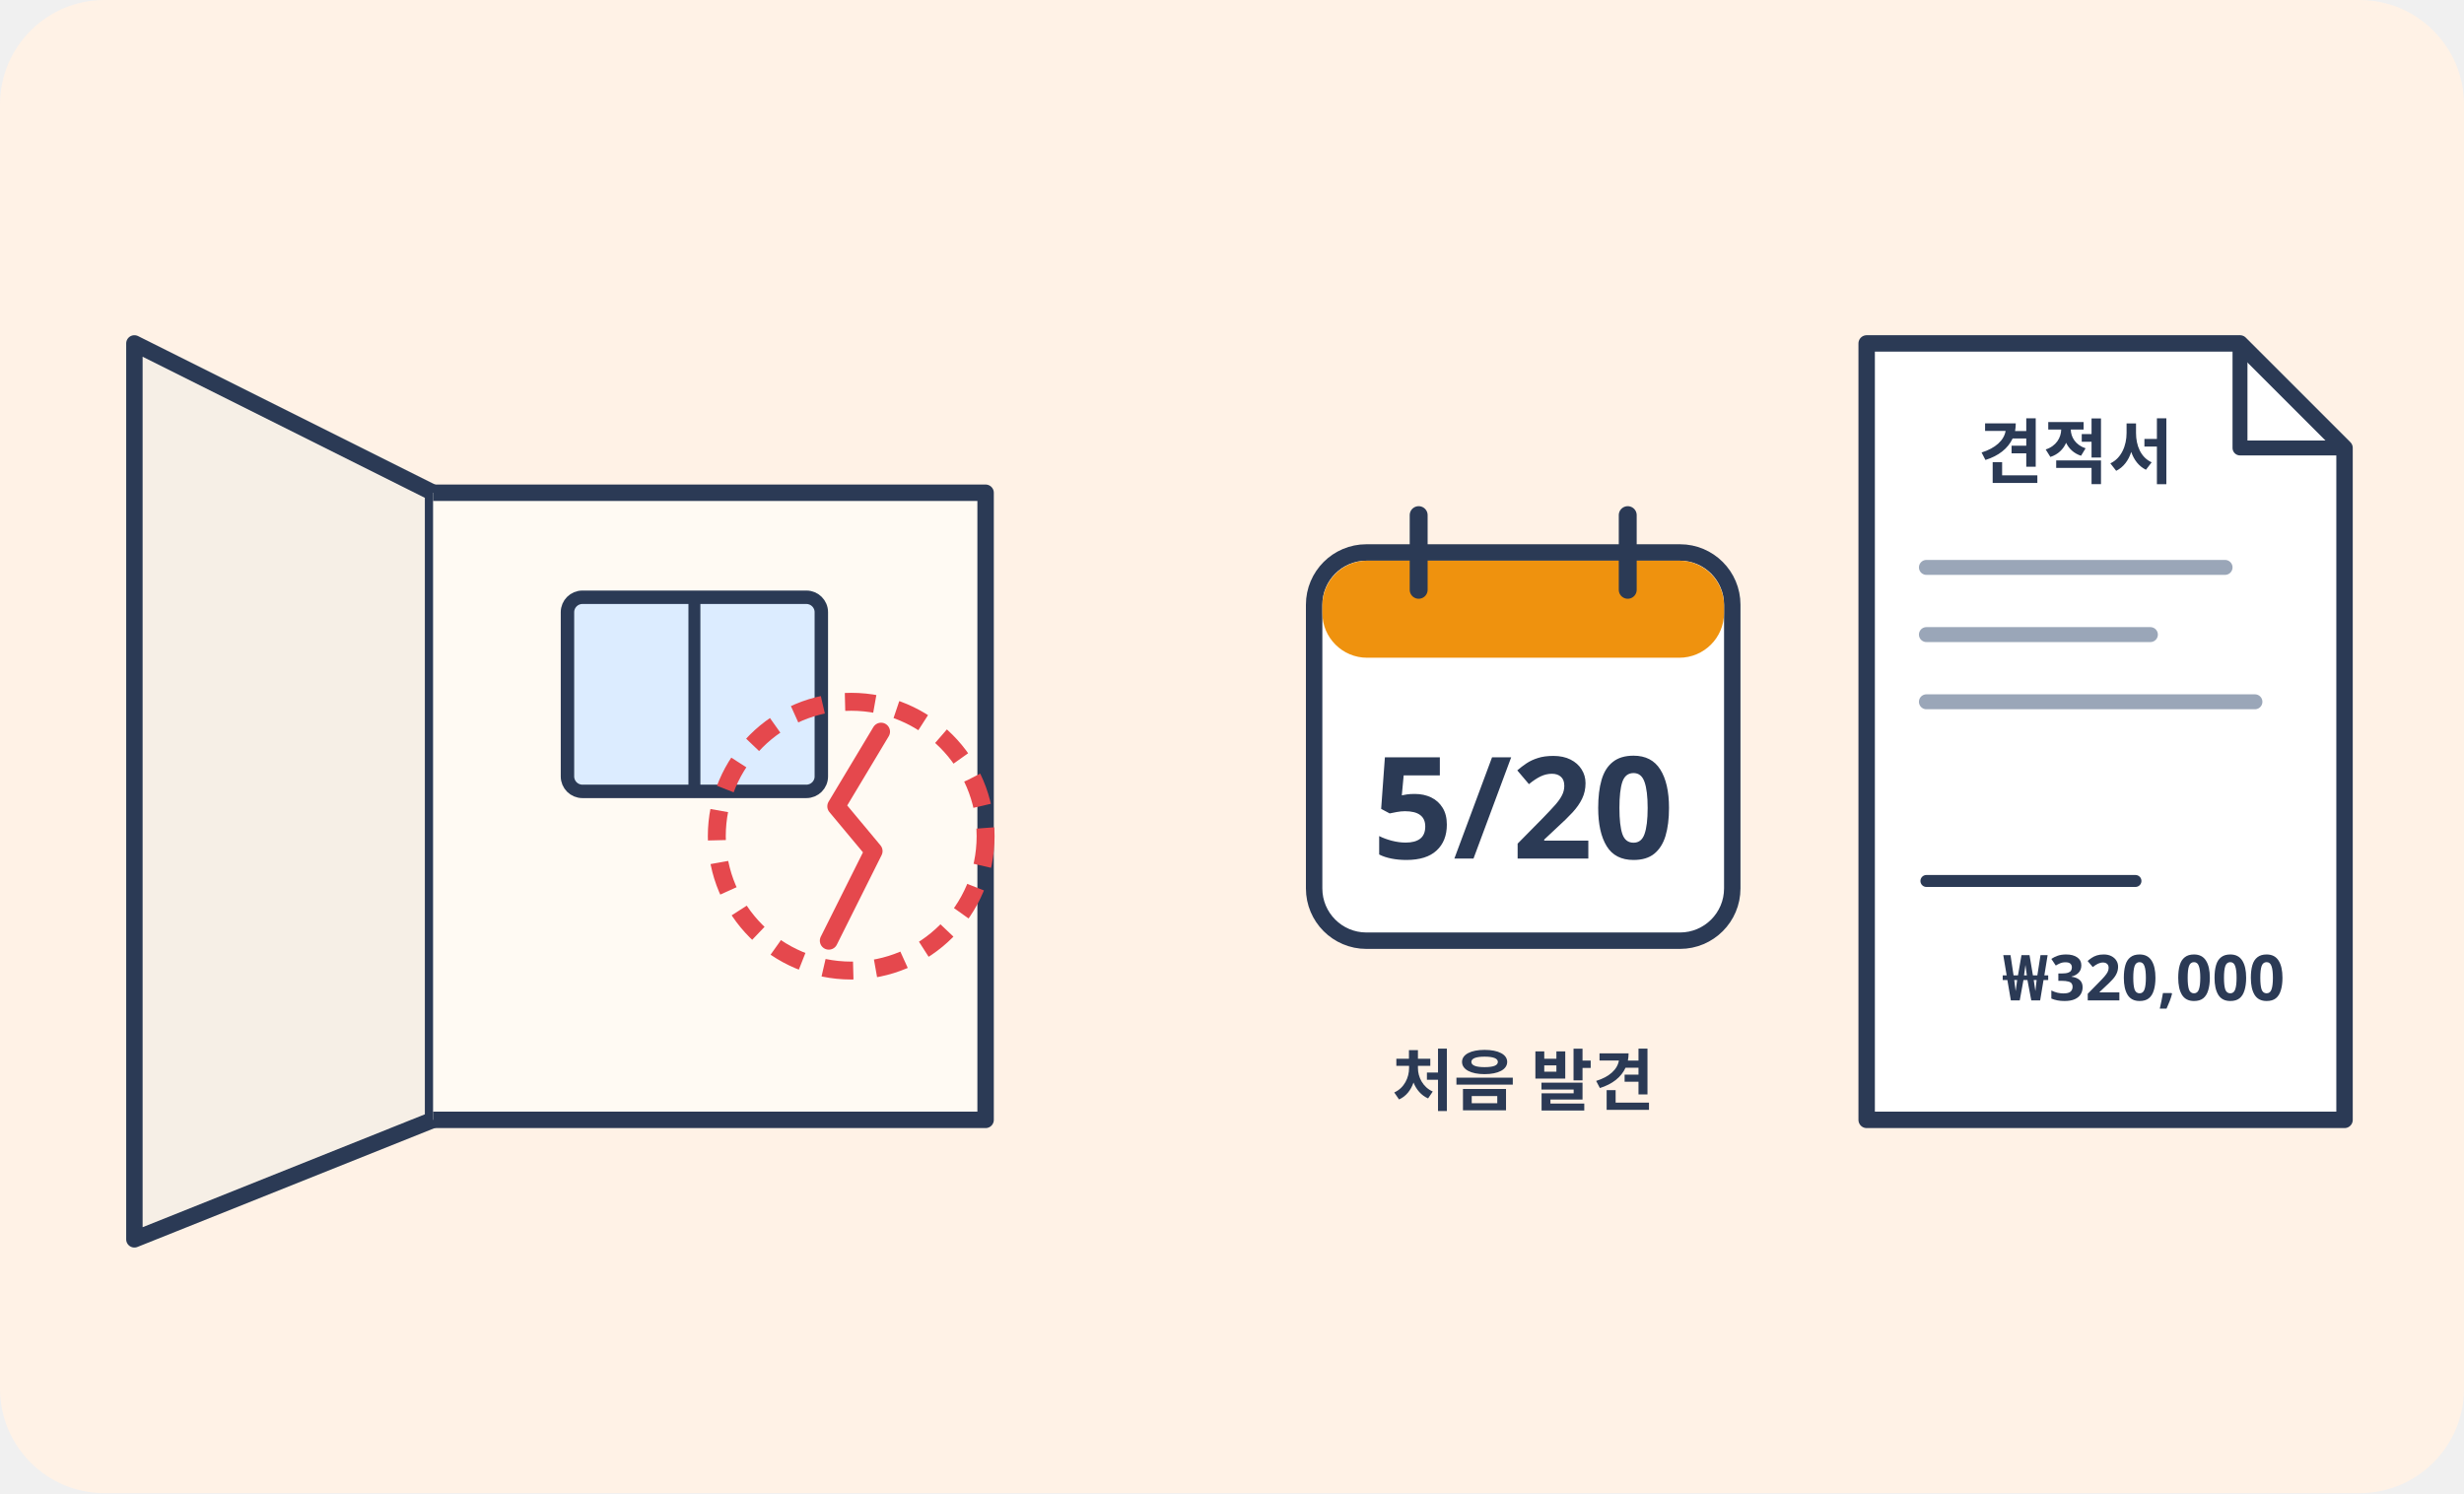
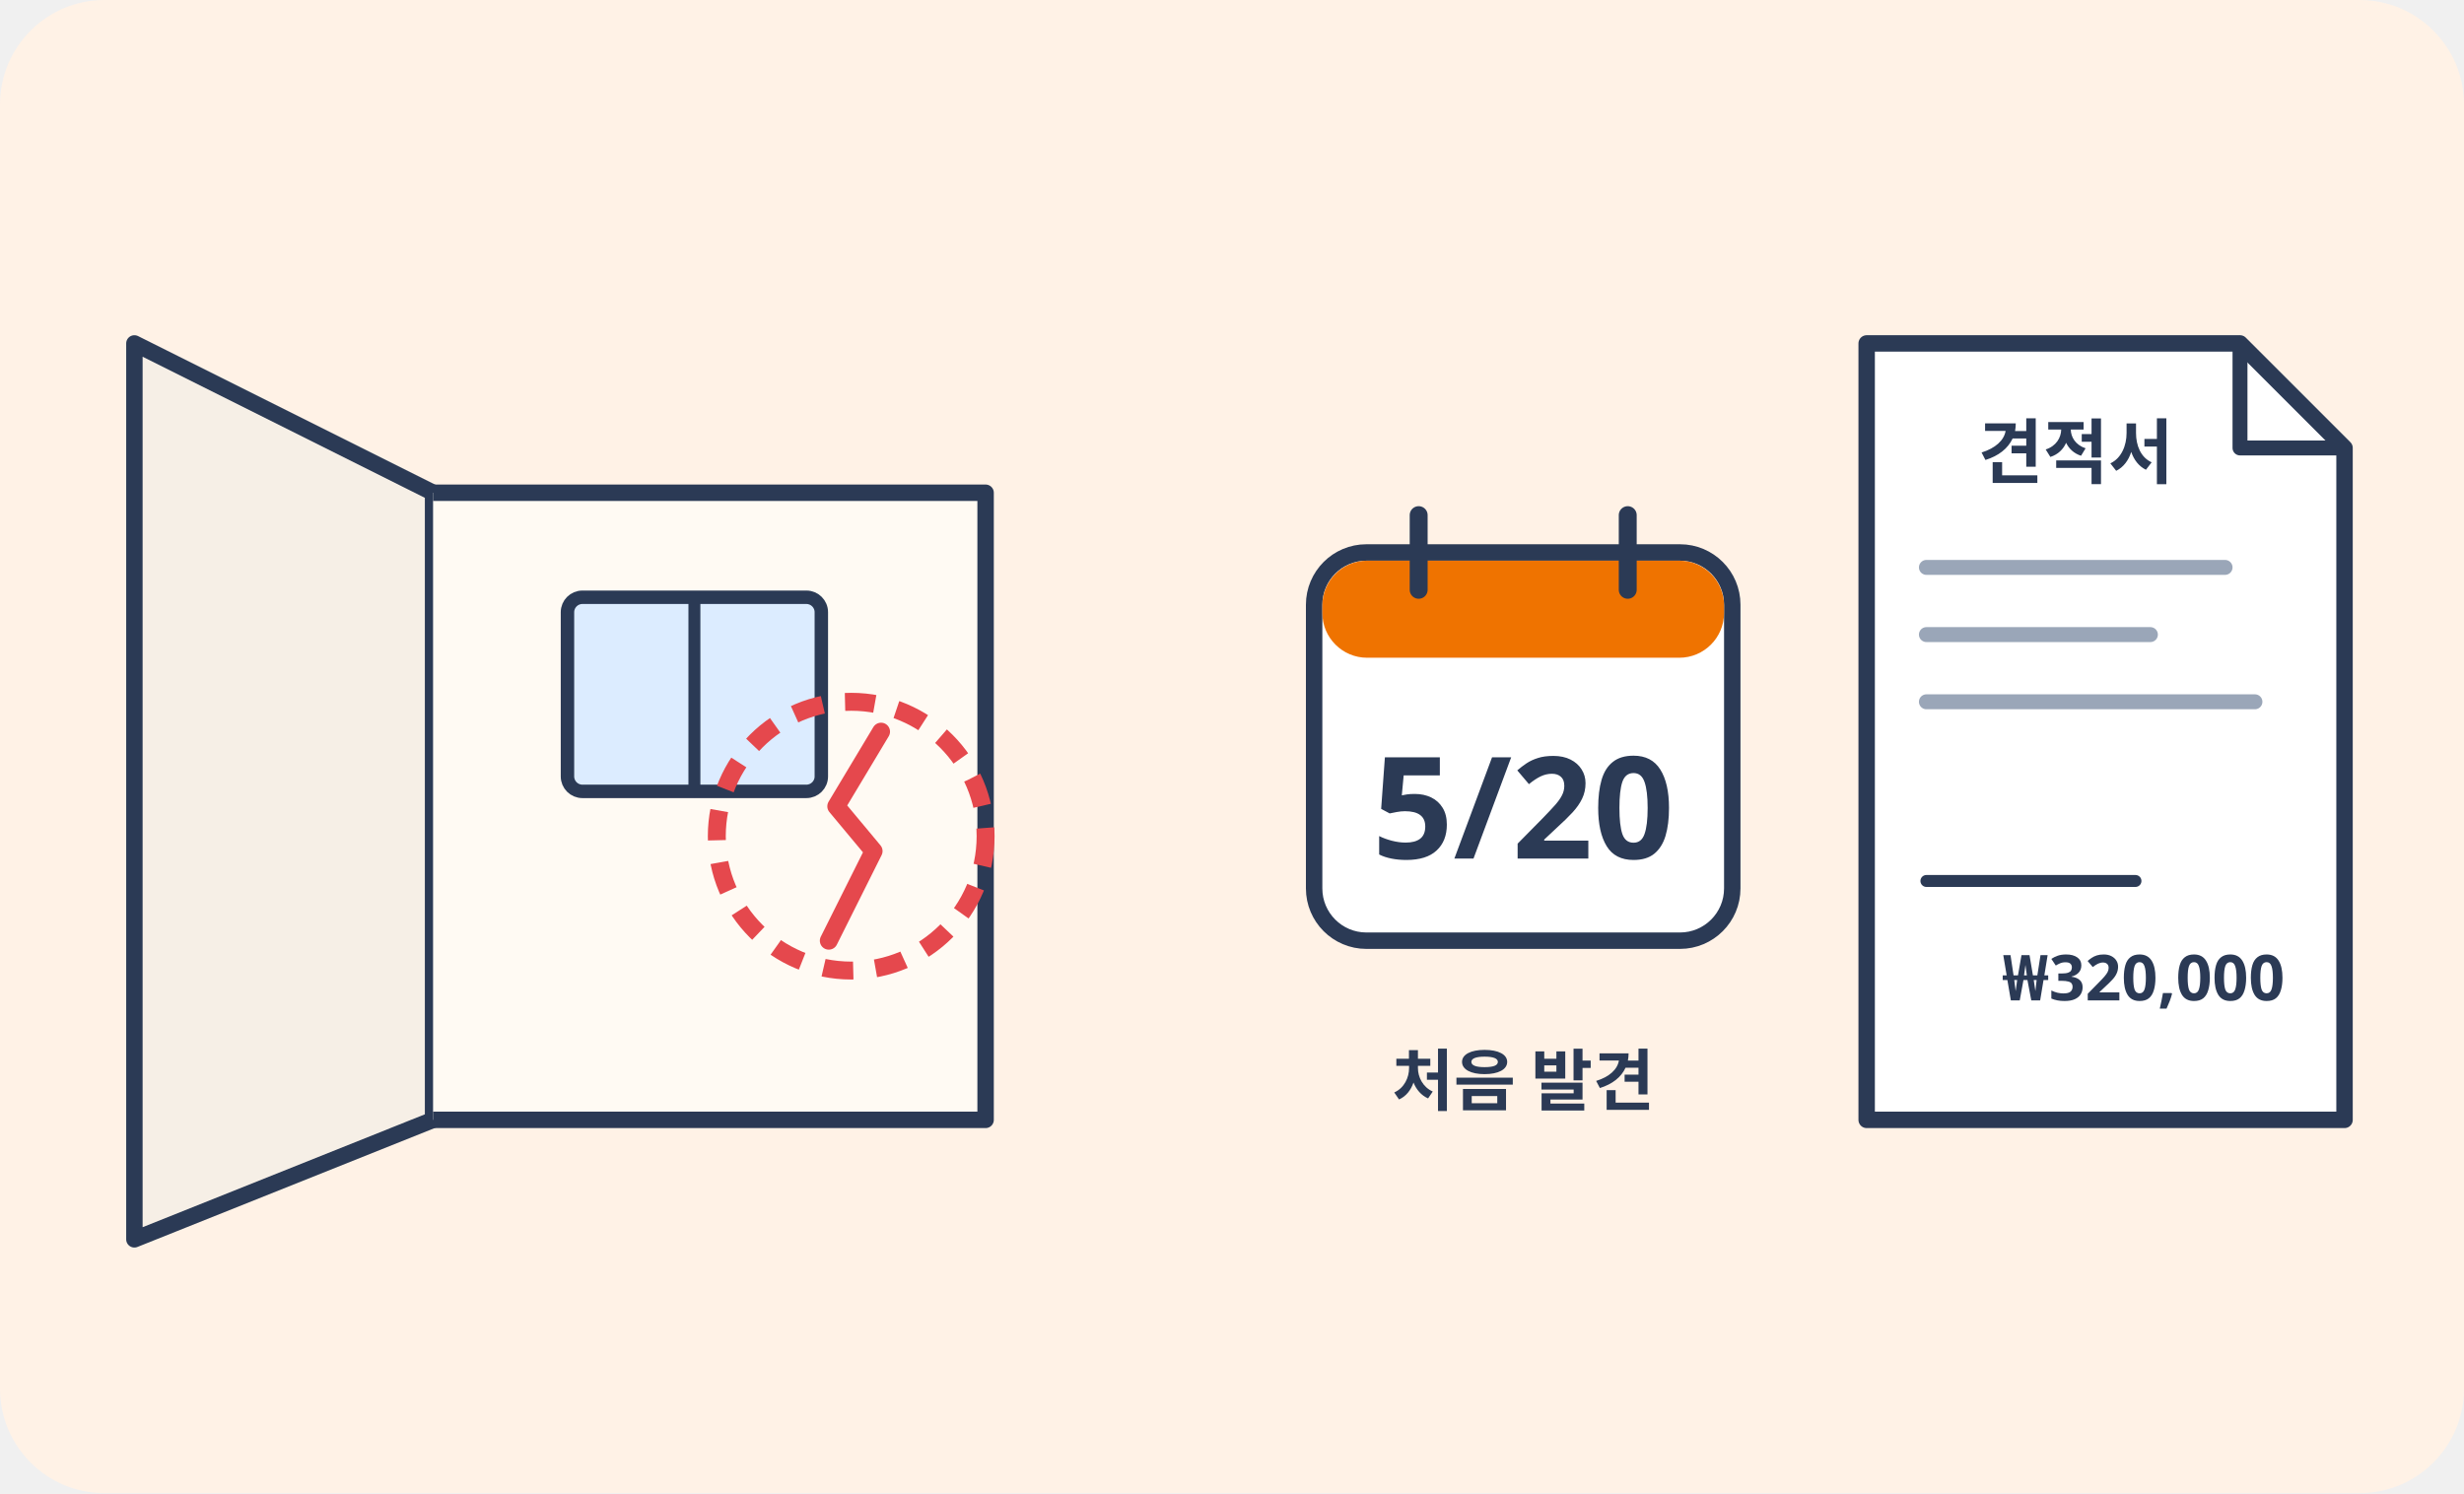
<svg xmlns="http://www.w3.org/2000/svg" viewBox="0 0 330 200">
  <rect width="330" height="200" rx="14" fill="#fff2e6" />
  <path d="M18 46 L58 66 V150 L18 166 Z" fill="#f6efe6" stroke="#2b3a55" stroke-width="2.2" stroke-linejoin="round" />
  <path d="M58 66 H132 V150 H58" fill="#fffaf3" stroke="#2b3a55" stroke-width="2.2" stroke-linejoin="round" />
  <rect x="76" y="80" width="34" height="26" rx="2" fill="#dcecff" stroke="#2b3a55" stroke-width="1.8" />
  <path d="M93 80 V106" fill="none" stroke="#2b3a55" stroke-width="1.6" stroke-linecap="round" stroke-linejoin="round" />
  <path d="M118 98 l-6 10 l5 6 l-6 12" fill="none" stroke="#e5484d" stroke-width="2.4" stroke-linecap="round" stroke-linejoin="round" />
  <circle cx="114" cy="112" r="18" fill="none" stroke="#e5484d" stroke-width="2.4" stroke-dasharray="4 3" />
  <rect x="176" y="74" width="56" height="52" rx="7" fill="#fff" stroke="#2b3a55" stroke-width="2.2" />
-   <rect x="177.1" y="75.1" width="53.8" height="13" rx="6" fill="#ef920e" />
+   <rect x="177.1" y="75.1" width="53.8" height="13" rx="6" fill="#ef7300" />
  <path d="M190 69 v10 M218 69 v10" fill="none" stroke="#2b3a55" stroke-width="2.4" stroke-linecap="round" stroke-linejoin="round" />
  <text x="204" y="115" text-anchor="middle" font-size="19" font-weight="900" fill="#2b3a55" font-family="Pretendard,'Noto Sans KR','Apple SD Gothic Neo',sans-serif">5/20</text>
  <text x="204" y="148" text-anchor="middle" font-size="9" font-weight="800" fill="#2b3a55" font-family="Pretendard,'Noto Sans KR','Apple SD Gothic Neo',sans-serif">처음 발견</text>
  <path d="M250 46 H300 L314 60 V150 H250 Z" fill="#fff" stroke="#2b3a55" stroke-width="2.2" stroke-linejoin="round" />
  <path d="M300 46 V60 H314" fill="none" stroke="#2b3a55" stroke-width="2" stroke-linecap="round" stroke-linejoin="round" />
  <text x="278.0" y="64" text-anchor="middle" font-size="9.5" font-weight="800" fill="#2b3a55" font-family="Pretendard,'Noto Sans KR','Apple SD Gothic Neo',sans-serif">견적서</text>
  <path d="M258 76 h40" fill="none" stroke="#9aa6b8" stroke-width="2" stroke-linecap="round" stroke-linejoin="round" />
  <path d="M258 85 h30" fill="none" stroke="#9aa6b8" stroke-width="2" stroke-linecap="round" stroke-linejoin="round" />
  <path d="M258 94 h44" fill="none" stroke="#9aa6b8" stroke-width="2" stroke-linecap="round" stroke-linejoin="round" />
  <path d="M258 118 h28" fill="none" stroke="#2b3a55" stroke-width="1.6" stroke-linecap="round" stroke-linejoin="round" />
  <text x="306" y="134" text-anchor="end" font-size="8.5" font-weight="900" fill="#2b3a55" font-family="Pretendard,'Noto Sans KR','Apple SD Gothic Neo',sans-serif">₩320,000</text>
</svg>
